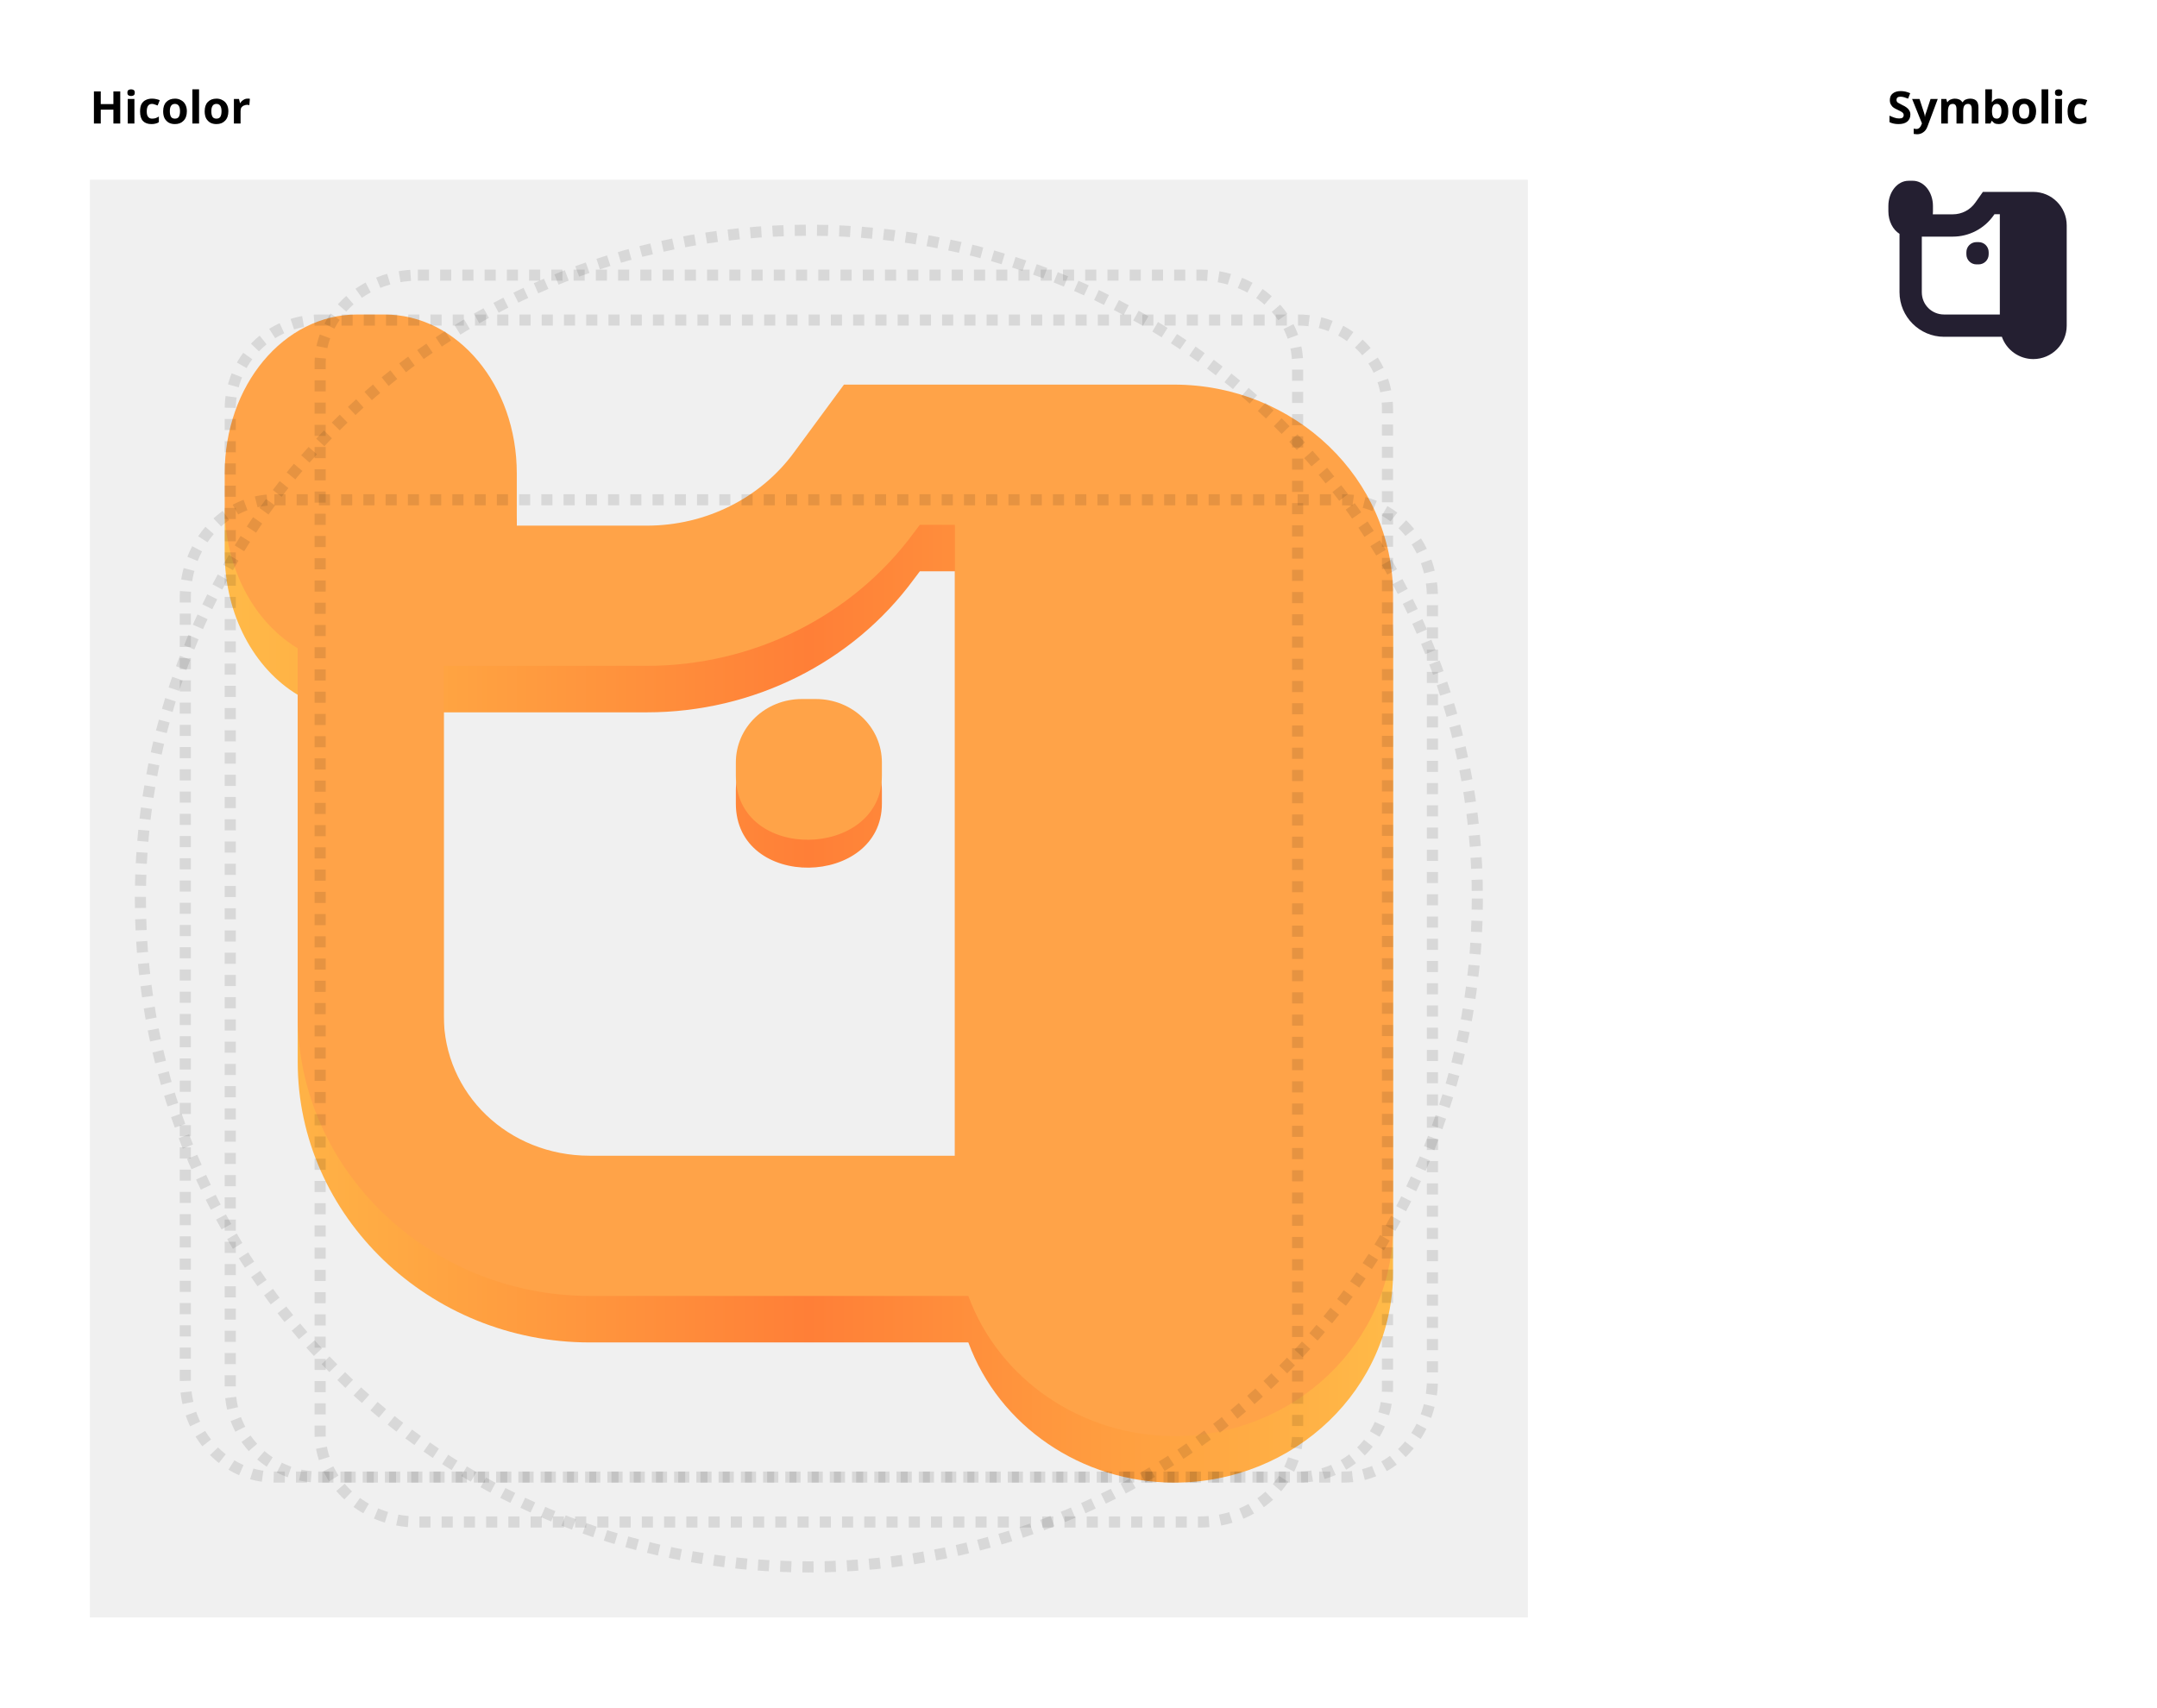
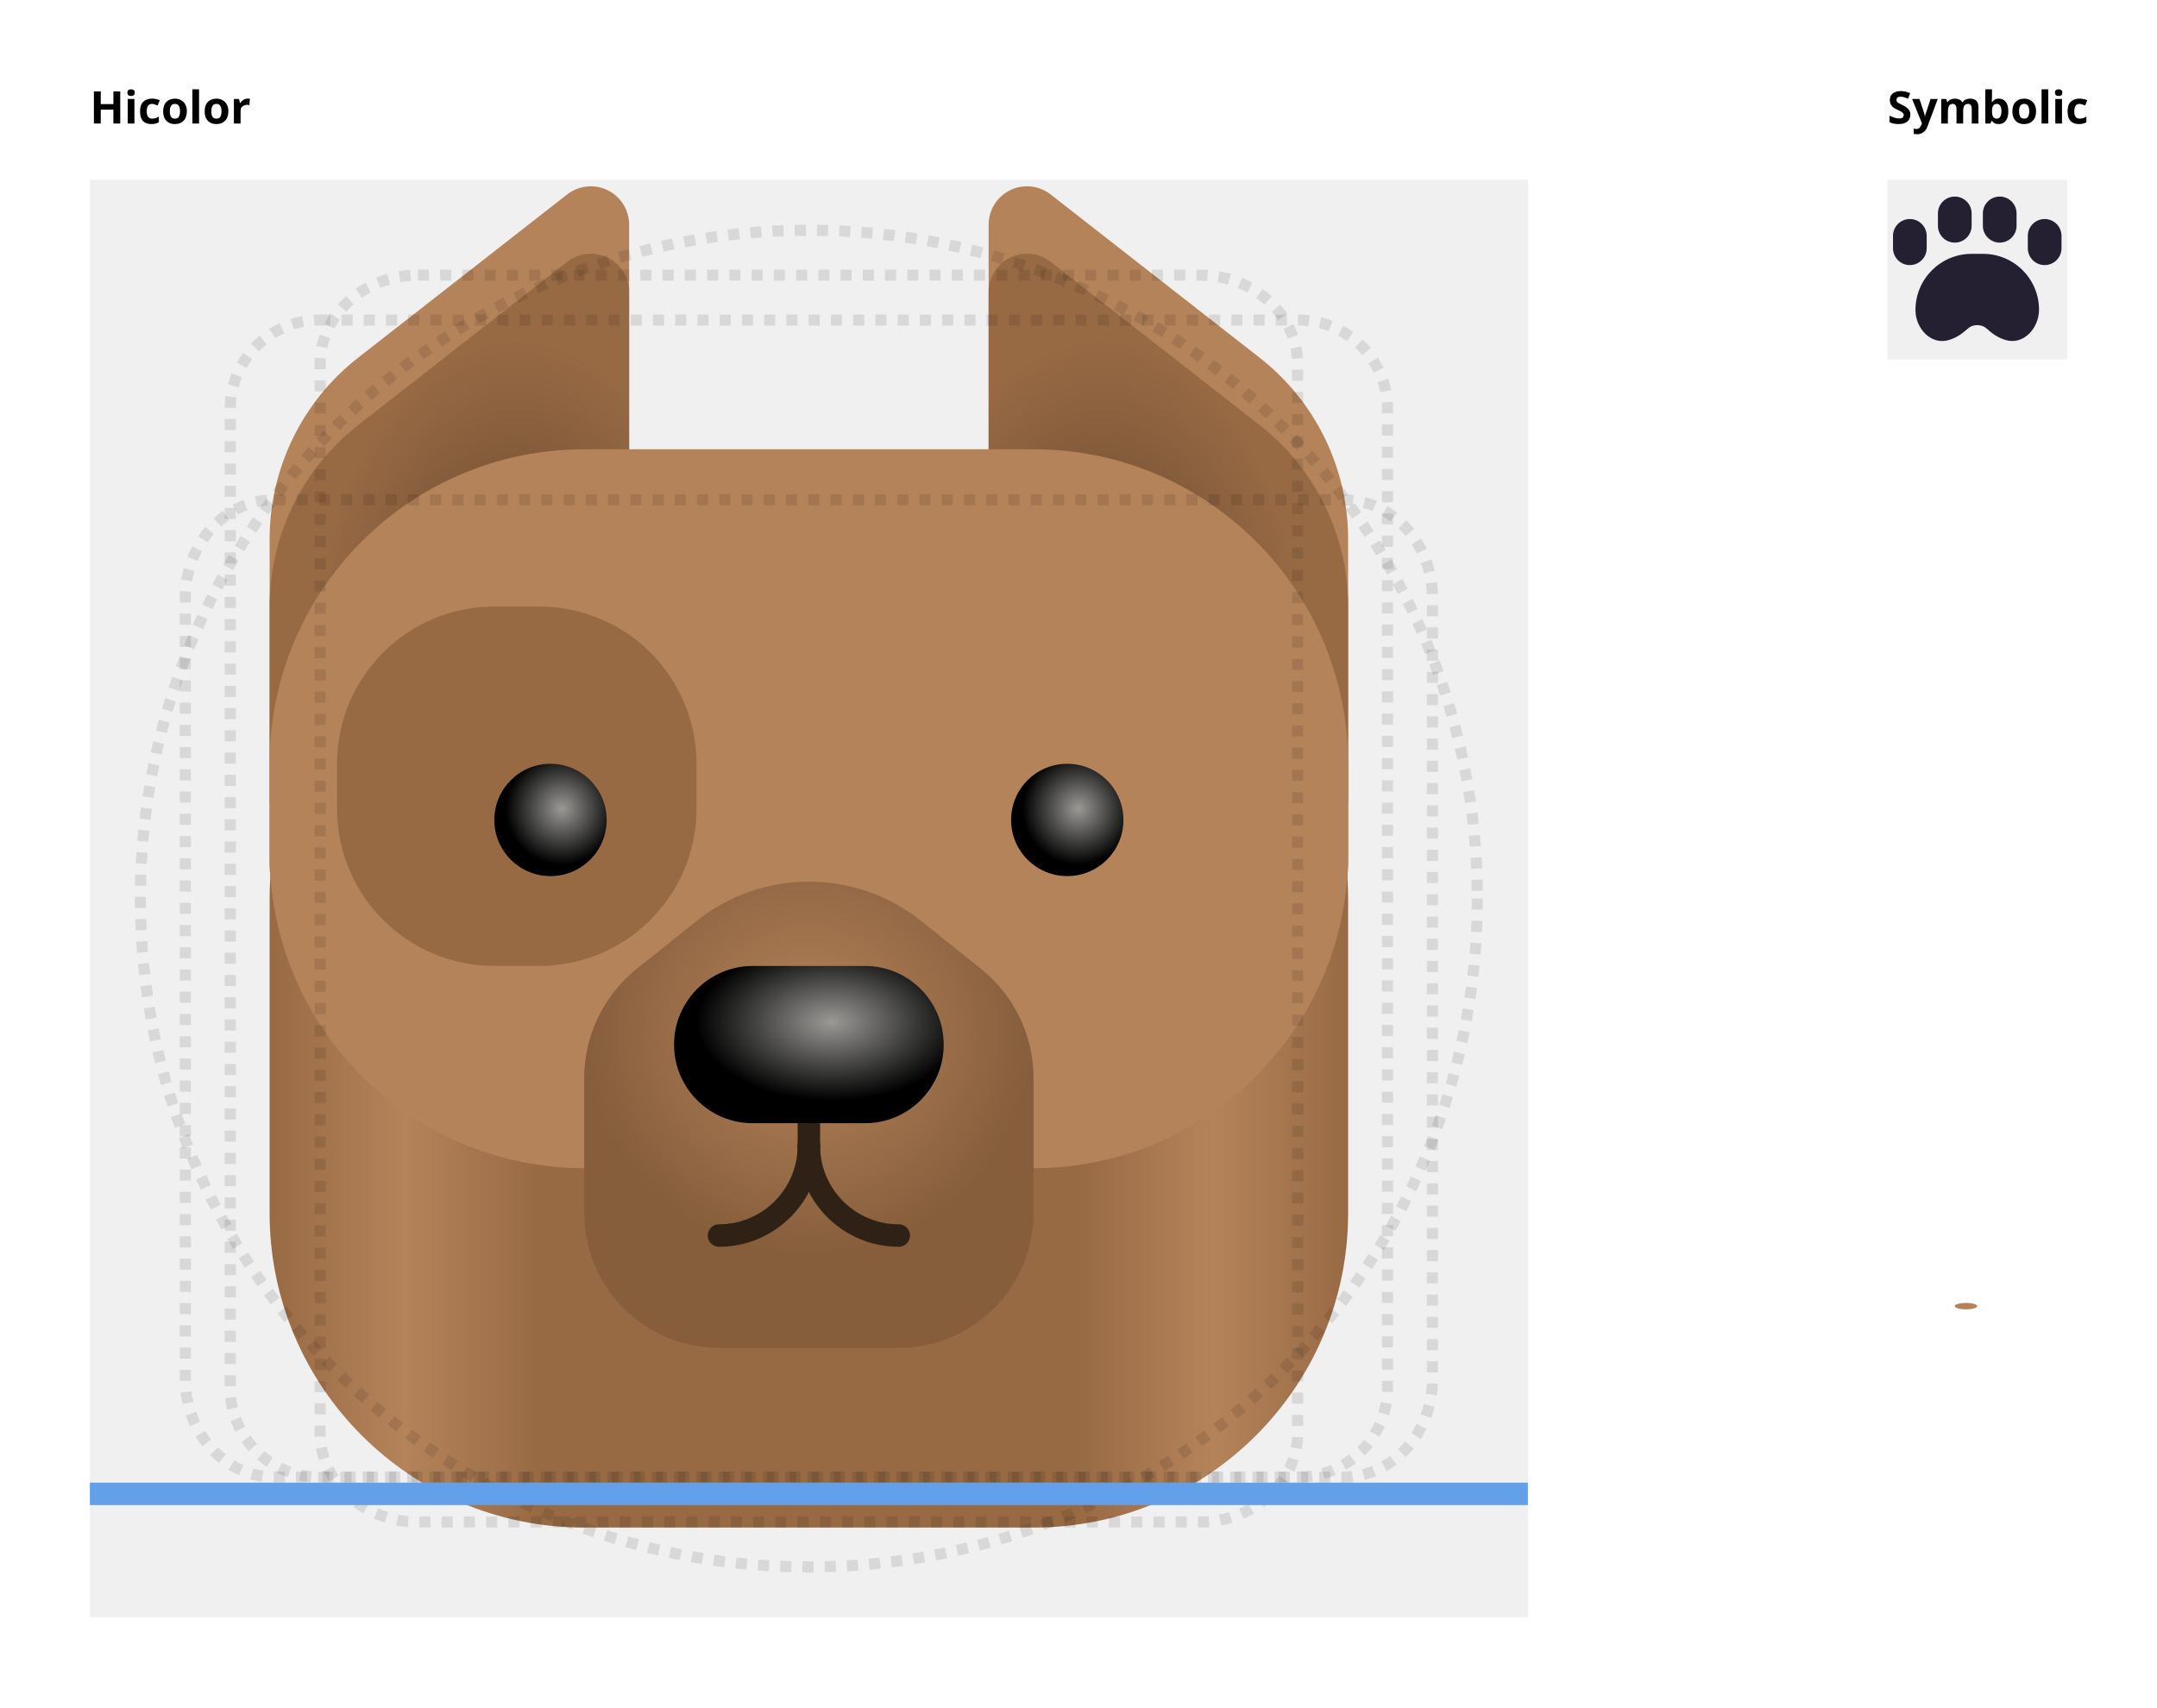
- <svg xmlns="http://www.w3.org/2000/svg" xmlns:xlink="http://www.w3.org/1999/xlink" width="192" height="152" id="svg11300" version="1.0" style="display:inline;enable-background:new" viewBox="0 0 192 152">
+ <svg xmlns="http://www.w3.org/2000/svg" xmlns:xlink="http://www.w3.org/1999/xlink" width="192" height="152" id="svg11300" version="1.0" style="display:inline;enable-background:new" viewBox="0 0 192 152" xml:space="preserve">
  <defs id="defs3">
-     <linearGradient id="linearGradient2">
-       <stop style="stop-color:#ffba48;stop-opacity:1;" offset="0" id="stop2" />
-       <stop style="stop-color:#ff7f37;stop-opacity:1;" offset="0.5" id="stop4" />
-       <stop style="stop-color:#ffba48;stop-opacity:1;" offset="1" id="stop3" />
+     <linearGradient id="linearGradient81">
+       <stop style="stop-color:#986a44;stop-opacity:1;" offset="0" id="stop76" />
+       <stop style="stop-color:#b5835a;stop-opacity:1" offset="0.125" id="stop77" />
+       <stop style="stop-color:#986a44;stop-opacity:1;" offset="0.25" id="stop78" />
+       <stop style="stop-color:#986a44;stop-opacity:1;" offset="0.75" id="stop79" />
+       <stop style="stop-color:#b5835a;stop-opacity:1" offset="0.875" id="stop80" />
+       <stop style="stop-color:#986a44;stop-opacity:1;" offset="1" id="stop81" />
    </linearGradient>
-     <linearGradient y2="236" x2="96" y1="236" x1="32" gradientTransform="translate(604.8168,170.5864)" gradientUnits="userSpaceOnUse" id="linearGradient1099" xlink:href="#linearGradient1036" />
-     <linearGradient id="linearGradient1036">
-       <stop id="stop1032" offset="0" style="stop-color:#d5d3cf;stop-opacity:1;" />
-       <stop id="stop1034" offset="1" style="stop-color:#f6f5f4;stop-opacity:1" />
+     <linearGradient id="linearGradient183">
+       <stop style="stop-color:#63452c;stop-opacity:1" offset="0" id="stop183" />
+       <stop style="stop-color:#986a44;stop-opacity:1;" offset="1" id="stop184" />
    </linearGradient>
-     <radialGradient r="32" fy="-76" fx="-244" cy="-76" cx="-244" gradientTransform="matrix(0.8833333,0,0,0.8833333,-460.3502,463.1197)" gradientUnits="userSpaceOnUse" id="radialGradient1103" xlink:href="#linearGradient1069" />
-     <linearGradient id="linearGradient1069">
-       <stop id="stop1065" offset="0" style="stop-color:#d5d3cf;stop-opacity:1" />
-       <stop id="stop1067-1" offset="1" style="stop-color:#949390;stop-opacity:1" />
+     <linearGradient id="linearGradient159">
+       <stop style="stop-color:#b5835a;stop-opacity:1" offset="0" id="stop159" />
+       <stop style="stop-color:#865e3c;stop-opacity:1" offset="1" id="stop160" />
    </linearGradient>
-     <linearGradient gradientUnits="userSpaceOnUse" y2="232" x2="64" y1="262.5" x1="64" id="linearGradient1027" xlink:href="#linearGradient1025" gradientTransform="translate(-470.5864,432.8168)" />
-     <linearGradient id="linearGradient1025">
-       <stop id="stop1021" offset="0" style="stop-color:#9a9996;stop-opacity:1" />
-       <stop id="stop1023" offset="1" style="stop-color:#77767b;stop-opacity:1" />
+     <linearGradient id="linearGradient9">
+       <stop style="stop-color:#9a9996;stop-opacity:1" offset="0" id="stop10" />
+       <stop style="stop-color:#000000;stop-opacity:1;" offset="1" id="stop11" />
    </linearGradient>
-     <clipPath clipPathUnits="userSpaceOnUse" id="clipPath1609-7">
-       <path id="path1611-5" d="m 252,116 28,-28 v -8 h -36 v 36 z" style="fill:#e74747;stroke:none;stroke-width:0.25px;stroke-linecap:butt;stroke-linejoin:miter;stroke-opacity:1" />
-     </clipPath>
-     <linearGradient id="linearGradient1697">
-       <stop id="stop1685" offset="0" style="stop-color:#deddda;stop-opacity:1" />
-       <stop style="stop-color:#eeeeec;stop-opacity:1" offset="0.045" id="stop1687" />
-       <stop id="stop1689" offset="0.091" style="stop-color:#deddda;stop-opacity:1" />
-       <stop style="stop-color:#deddda;stop-opacity:1" offset="0.909" id="stop1691" />
-       <stop id="stop1693" offset="0.955" style="stop-color:#eeeeec;stop-opacity:1" />
-       <stop id="stop1695" offset="1" style="stop-color:#c0bfbc;stop-opacity:1" />
-     </linearGradient>
-     <clipPath clipPathUnits="userSpaceOnUse" id="clipPath1289">
-       <path style="display:inline;opacity:1;vector-effect:none;fill:none;fill-opacity:1;stroke:#000000;stroke-width:4;stroke-linecap:round;stroke-linejoin:round;stroke-miterlimit:4;stroke-dasharray:none;stroke-dashoffset:0;stroke-opacity:1;marker:none;marker-start:none;marker-mid:none;marker-end:none;paint-order:normal;enable-background:new" d="m 64,-148 h 64 l 64,-64 64,64 h 192 c 17.728,0 32,14.272 32,32 v 288 c 0,17.728 -14.272,32 -32,32 H 256 l -64,-64 -64,64 H 64 C 46.272,204 32,189.728 32,172 v -288 c 0,-17.728 14.409,-34.199 32,-32 z" id="path1291" />
-     </clipPath>
-     <linearGradient id="paint3_linear-2-6-5" x2="1" gradientUnits="userSpaceOnUse" gradientTransform="matrix(0,6,-12,0,-64,209.9969)">
-       <stop stop-color="#C01C27" id="stop91-0-7-4" />
-       <stop offset="1" stop-color="#E01B24" id="stop93-2-5-7" />
-     </linearGradient>
-     <clipPath clipPathUnits="userSpaceOnUse" id="clipPath1609">
-       <path id="path1611" d="m 252,116 28,-28 v -8 h -36 v 36 z" style="fill:#e74747;stroke:none;stroke-width:0.25px;stroke-linecap:butt;stroke-linejoin:miter;stroke-opacity:1" />
-     </clipPath>
-     <filter style="color-interpolation-filters:sRGB;" id="filter10" x="-0.11" y="-0.087" width="1.312" height="1.247">
-       <feFlood result="flood" in="SourceGraphic" flood-opacity="0.498" flood-color="rgb(0,0,0)" id="feFlood9" />
-       <feGaussianBlur result="blur" in="SourceGraphic" stdDeviation="3" id="feGaussianBlur9" />
-       <feOffset result="offset" in="blur" dx="6" dy="6" id="feOffset9" />
-       <feComposite result="comp1" operator="in" in="flood" in2="offset" id="feComposite9" />
-       <feComposite result="comp2" operator="over" in="SourceGraphic" in2="comp1" id="feComposite10" />
-     </filter>
-     <filter style="color-interpolation-filters:sRGB" id="filter10-1" x="-0.11" y="-0.087" width="1.312" height="1.247">
-       <feFlood result="flood" in="SourceGraphic" flood-opacity="0.498" flood-color="rgb(0,0,0)" id="feFlood9-8" />
-       <feGaussianBlur result="blur" in="SourceGraphic" stdDeviation="3" id="feGaussianBlur9-7" />
-       <feOffset result="offset" in="blur" dx="6" dy="6" id="feOffset9-9" />
-       <feComposite result="comp1" operator="in" in="flood" in2="offset" id="feComposite9-2" />
-       <feComposite result="comp2" operator="over" in="SourceGraphic" in2="comp1" id="feComposite10-0" />
-     </filter>
-     <filter style="color-interpolation-filters:sRGB" id="filter10-4" x="-0.11" y="-0.087" width="1.312" height="1.247">
-       <feFlood result="flood" in="SourceGraphic" flood-opacity="0.498" flood-color="rgb(0,0,0)" id="feFlood9-3" />
-       <feGaussianBlur result="blur" in="SourceGraphic" stdDeviation="3" id="feGaussianBlur9-1" />
-       <feOffset result="offset" in="blur" dx="6" dy="6" id="feOffset9-4" />
-       <feComposite result="comp1" operator="in" in="flood" in2="offset" id="feComposite9-9" />
-       <feComposite result="comp2" operator="over" in="SourceGraphic" in2="comp1" id="feComposite10-2" />
-     </filter>
-     <filter style="color-interpolation-filters:sRGB" id="filter10-6" x="-0.11" y="-0.087" width="1.312" height="1.247">
-       <feFlood result="flood" in="SourceGraphic" flood-opacity="0.498" flood-color="rgb(0,0,0)" id="feFlood9-1" />
-       <feGaussianBlur result="blur" in="SourceGraphic" stdDeviation="3" id="feGaussianBlur9-8" />
-       <feOffset result="offset" in="blur" dx="6" dy="6" id="feOffset9-7" />
-       <feComposite result="comp1" operator="in" in="flood" in2="offset" id="feComposite9-92" />
-       <feComposite result="comp2" operator="over" in="SourceGraphic" in2="comp1" id="feComposite10-02" />
-     </filter>
-     <linearGradient id="q" x1="89.173" x2="92.043" xlink:href="#i" y1="103.555" y2="103.555" gradientTransform="translate(-14.99919,177.9993)" />
-     <linearGradient id="i" gradientUnits="userSpaceOnUse">
-       <stop offset="0" stop-color="#ff7d1f" id="stop15" />
-       <stop offset="1" stop-color="#e56100" id="stop16" />
-     </linearGradient>
-     <linearGradient id="p" x1="84.059" x2="86.902" xlink:href="#g-2" y1="102.491" y2="102.491" gradientTransform="translate(-14.99919,177.999)" />
-     <linearGradient id="g-2" gradientUnits="userSpaceOnUse">
-       <stop offset="0" stop-color="#ff7d1f" id="stop13" />
-       <stop offset="1" stop-color="#e66100" id="stop14" />
-     </linearGradient>
-     <linearGradient id="o" gradientUnits="userSpaceOnUse" x1="67.617" x2="70.063" y1="113.79" y2="113.79" gradientTransform="translate(-14.99919,177.999)">
-       <stop offset="0" stop-color="#ff7e1f" id="stop17" />
-       <stop offset="1" stop-color="#e56100" id="stop18" />
-     </linearGradient>
-     <linearGradient id="n" x1="61.229" x2="63.87" xlink:href="#g-2" y1="114.149" y2="114.149" gradientTransform="translate(-14.99919,177.999)" />
-     <linearGradient id="m" x1="39.557" x2="42.307" xlink:href="#i" y1="111.77" y2="111.77" gradientTransform="translate(-14.99919,177.999)" />
-     <linearGradient id="l" x1="33.944" x2="36.756" xlink:href="#i" y1="110.726" y2="110.726" gradientTransform="translate(-14.99919,177.999)" />
-     <linearGradient id="k" x1="42.433" x2="63.27" xlink:href="#i" y1="74.461" y2="74.461" gradientTransform="translate(-14.99919,178.4992)" />
-     <linearGradient id="j" x1="69.652" x2="76.743" xlink:href="#i" y1="72.654" y2="72.654" gradientTransform="translate(-14.99919,177.999)" />
-     <linearGradient id="h" x1="73.777" x2="95.782" xlink:href="#g-2" y1="59.232" y2="59.232" gradientTransform="translate(-14.99919,178.4987)" />
-     <linearGradient id="f-9" gradientUnits="userSpaceOnUse" x1="42.729" x2="66.34" y1="51.688" y2="51.688" gradientTransform="translate(-14.99919,177.999)">
-       <stop offset="0" stop-opacity="0.2" id="stop19" style="stop-color:#040301;stop-opacity:1;" />
-       <stop offset="1" stop-color="#060401" id="stop20" style="stop-color:#000000;stop-opacity:0.319;" />
-     </linearGradient>
-     <linearGradient id="e-1" gradientUnits="userSpaceOnUse" x1="35.39" x2="43.336" y1="37.859" y2="37.859" gradientTransform="translate(-14.99919,177.999)">
-       <stop offset="0" stop-color="#060401" id="stop21" />
-       <stop offset="1" stop-opacity="0.2" id="stop22" style="stop-color:#000000;stop-opacity:0.32;" />
-     </linearGradient>
-     <linearGradient id="d-2" gradientTransform="matrix(1.34216,0,0,1.34209,-38.63859,-79.21173)" gradientUnits="userSpaceOnUse" x1="60.661" x2="73.676" y1="218.379" y2="218.379">
-       <stop offset="0" stop-color="#ff7e1f" id="stop23" />
-       <stop offset="1" stop-color="#e56000" id="stop24" />
-     </linearGradient>
-     <linearGradient id="c-7" gradientUnits="userSpaceOnUse" x1="66.683" x2="93.02" y1="22.149" y2="22.149" gradientTransform="translate(-14.99919,178.0993)">
-       <stop offset="0" stop-color="#b48755" id="stop25" />
-       <stop offset="1" stop-color="#865e3c" id="stop26" />
-     </linearGradient>
-     <linearGradient id="b-0" gradientUnits="userSpaceOnUse" x1="10" x2="34.34" y1="26.235" y2="26.235" gradientTransform="translate(-14.99919,178.199)">
-       <stop offset="0" stop-color="#b38156" id="stop27" />
-       <stop offset="1" stop-color="#865f3c" id="stop28" />
-     </linearGradient>
-     <linearGradient id="a-9" gradientTransform="matrix(1.042064,0,0,1.04049,-14.72338,-4.169216)" gradientUnits="userSpaceOnUse" x1="36.445" x2="101.974" y1="234.827" y2="234.827">
-       <stop offset="0" stop-color="#ff8838" id="stop29" style="stop-color:#994200;stop-opacity:1;" />
-       <stop offset="0.25" stop-color="#ff8838" id="stop1" style="stop-color:#ff8838;stop-opacity:1;" />
-       <stop offset="0.5" stop-color="#984100" id="stop30" style="stop-color:#994200;stop-opacity:1;" />
-     </linearGradient>
-     <linearGradient xlink:href="#linearGradient2" id="linearGradient3" x1="17" y1="233.027" x2="111.055" y2="233.027" gradientUnits="userSpaceOnUse" gradientTransform="translate(0,3.9)" />
+     <radialGradient xlink:href="#linearGradient9" id="radialGradient9" cx="46" cy="214" fx="46" fy="214" r="5" gradientUnits="userSpaceOnUse" gradientTransform="translate(-4,14)" />
+     <radialGradient xlink:href="#linearGradient9" id="radialGradient11" cx="84" cy="214" fx="84" fy="214" r="5" gradientUnits="userSpaceOnUse" gradientTransform="translate(4,14)" />
+     <linearGradient xlink:href="#linearGradient81" id="linearGradient24" x1="16" y1="250" x2="112" y2="250" gradientUnits="userSpaceOnUse" gradientTransform="matrix(1,0,0,1.105263,1.1447576e-5,-26.31579)" />
+     <radialGradient xlink:href="#linearGradient9" id="radialGradient73" cx="66" cy="259.571" fx="66" fy="259.571" r="12" gradientTransform="matrix(1,0,0,0.5833333,0,95.58333)" gradientUnits="userSpaceOnUse" />
+     <radialGradient xlink:href="#linearGradient159" id="radialGradient160" cx="64" cy="259.897" fx="64" fy="259.897" r="20" gradientTransform="matrix(1,0,0,0.9876953,0,3.300696)" gradientUnits="userSpaceOnUse" />
+     <radialGradient xlink:href="#linearGradient183" id="radialGradient23" gradientUnits="userSpaceOnUse" gradientTransform="matrix(1.125,0,0,1.749999,-4.25,-153.5545)" cx="34" cy="207.746" fx="34" fy="207.746" r="16" />
+     <radialGradient xlink:href="#linearGradient183" id="radialGradient25" gradientUnits="userSpaceOnUse" gradientTransform="matrix(1.125,0,0,1.749999,-4.25,-153.5545)" cx="34" cy="207.746" fx="34" fy="207.746" r="16" />
  </defs>
  <g id="layer1" style="display:inline" transform="translate(8,-156)">
    <g id="layer4" style="display:inline">
      <rect y="172" x="9.2651362e-08" height="128" width="128" id="hicolor" style="display:inline;overflow:visible;visibility:visible;fill:#f0f0f0;fill-opacity:0;fill-rule:nonzero;stroke:none;stroke-width:0.5;marker:none;enable-background:accumulate" />
      <rect style="display:inline;overflow:visible;visibility:visible;fill:#f0f0f0;fill-opacity:0;fill-rule:nonzero;stroke:none;stroke-width:0.5;marker:none;enable-background:accumulate" id="symbolic" width="16" height="16" x="160" y="172" />
    </g>
    <g id="layer2" style="display:inline">
      <g style="display:inline;fill:#000000;enable-background:new" transform="matrix(7.991171,0,0,8.003641,-167.7909,-4846.078)" id="g12027" />
      <rect style="display:inline;overflow:visible;visibility:visible;fill:#f0f0f0;fill-opacity:1;fill-rule:nonzero;stroke:none;stroke-width:0.5;marker:none;enable-background:accumulate" id="128" width="128" height="128" x="9.2651362e-08" y="172" />
      <g id="g883" style="fill:none;fill-opacity:0.251;stroke:#a579b3;stroke-opacity:1" transform="translate(-24,24)" />
      <g id="g900" style="fill:none;fill-opacity:0.251;stroke:#a579b3;stroke-opacity:1" transform="translate(-24,24)" />
+       <rect y="172" x="160" height="16" width="16" id="16" style="display:inline;overflow:visible;visibility:visible;fill:#f0f0f0;fill-opacity:1;fill-rule:nonzero;stroke:none;stroke-width:0.5;marker:none;enable-background:accumulate" />
      <text xml:space="preserve" style="font-style:normal;font-variant:normal;font-weight:bold;font-stretch:normal;font-size:4px;line-height:125%;font-family:Cantarell;-inkscape-font-specification:'Cantarell, Bold';text-align:start;writing-mode:lr-tb;text-anchor:start;display:inline;fill:#000000;fill-opacity:1;stroke:none;stroke-width:0.333;enable-background:new" x="0" y="167" id="text863">
        <tspan style="font-size:4px;stroke-width:0.333" id="tspan861" x="0" y="167">Hicolor</tspan>
      </text>
      <text id="text867" y="167" x="160" style="font-style:normal;font-variant:normal;font-weight:bold;font-stretch:normal;font-size:4px;line-height:125%;font-family:Cantarell;-inkscape-font-specification:'Cantarell, Bold';text-align:start;writing-mode:lr-tb;text-anchor:start;display:inline;fill:#000000;fill-opacity:1;stroke:none;stroke-width:0.333;enable-background:new" xml:space="preserve">
        <tspan y="167" x="160" id="tspan865" style="font-size:4px;stroke-width:0.333">Symbolic</tspan>
      </text>
    </g>
    <g id="layer9" style="display:inline">
-       <g style="display:inline;enable-background:new" id="g1096-6" transform="translate(367.9427,0.1901674)" />
-       <filter id="a" height="1" width="1" x="0" y="0">
-         <feColorMatrix color-interpolation-filters="sRGB" values="0 0 0 0 1 0 0 0 0 1 0 0 0 0 1 0 0 0 1 0" id="feColorMatrix1" />
-       </filter>
-       <mask id="b">
-         <g filter="url(#a)" id="g1">
-           <path d="m -1.6 -1.6 h 19.2 v 19.2 h -19.2 z" fill-opacity="0.5" id="path1-2" />
-         </g>
-       </mask>
-       <clipPath id="c">
-         <path d="m 0 0 h 1600 v 1200 h -1600 z" id="path2-2" />
-       </clipPath>
-       <mask id="d">
-         <g filter="url(#a)" id="g3">
-           <path d="m -1.6 -1.6 h 19.2 v 19.2 h -19.2 z" fill-opacity="0.7" id="path3-6" />
-         </g>
-       </mask>
-       <clipPath id="e">
-         <path d="m 0 0 h 1600 v 1200 h -1600 z" id="path4-1" />
-       </clipPath>
-       <mask id="f">
-         <g filter="url(#a)" id="g5">
-           <path d="m -1.6 -1.6 h 19.2 v 19.2 h -19.2 z" fill-opacity="0.35" id="path5-0" />
-         </g>
-       </mask>
-       <clipPath id="g">
-         <path d="m 0 0 h 1600 v 1200 h -1600 z" id="path6-61" />
-       </clipPath>
-       <g mask="url(#b)" id="g8" transform="translate(159,170)">
-         <g clip-path="url(#c)" transform="translate(-260,-160)" id="g7">
-           <path d="m 550,182 c -0.352,0.004 -0.695,0.102 -1,0.281 v 3.438 c 0.305,0.18 0.648,0.277 1,0.281 1.105,0 2,-0.895 2,-2 0,-1.105 -0.895,-2 -2,-2 z m 0,5 c -0.34,0 -0.68,0.059 -1,0.176 V 194 h 4 v -4 c 0,-1.656 -1.344,-3 -3,-3 z m 0,0" id="path7-5" />
-         </g>
+       <g id="g71" />
+       <g id="g75" transform="translate(0,-2)">
+         <path style="opacity:1;fill:#b5835a;fill-opacity:1;stroke:none;stroke-width:2;stroke-linecap:round;stroke-linejoin:round;stroke-dasharray:none;stroke-opacity:1" d="m 44,229 0,-51 a 3.414,3.414 26.001 0 0 -5.516,-2.69 L 19.879,189.845 A 20.498,20.498 116.001 0 0 12,205.998 V 229 a 7,7 45 0 0 7,7 h 18 a 7,7 135 0 0 7,-7 z" id="path184" transform="matrix(-1,0,0,1,124,0)" />
+         <path style="opacity:1;fill:url(#radialGradient25);stroke:none;stroke-width:2;stroke-linecap:round;stroke-linejoin:round;stroke-dasharray:none;stroke-opacity:1" d="m 44,229 0,-51 a 3.414,3.414 26.001 0 0 -5.516,-2.69 L 19.879,189.845 A 20.498,20.498 116.001 0 0 12,205.998 V 229 a 7,7 45 0 0 7,7 h 18 a 7,7 135 0 0 7,-7 z" id="path23" transform="matrix(-1,0,0,1,124,6)" />
      </g>
-       <g mask="url(#d)" id="g10" transform="translate(159,170)">
-         <g clip-path="url(#e)" transform="translate(-260,-160)" id="g9">
-           <path d="m 569,182 v 4 c 1.105,0 2,-0.895 2,-2 0,-1.105 -0.895,-2 -2,-2 z m 0,5 v 7 h 3 v -4 c 0,-1.656 -1.344,-3 -3,-3 z m 0,0" id="path8-94" />
-         </g>
+       <rect style="fill:url(#linearGradient24);stroke:none;stroke-width:7.813;stroke-linecap:round;stroke-linejoin:round" id="rect1" width="96" height="84" x="16" y="208" rx="28" ry="28" />
+       <g id="g76" transform="translate(8,-2)">
+         <path style="opacity:1;fill:#b5835a;fill-opacity:1;stroke:none;stroke-width:2;stroke-linecap:round;stroke-linejoin:round;stroke-dasharray:none;stroke-opacity:1" d="m 44,229 0,-51 a 3.414,3.414 26.001 0 0 -5.516,-2.69 L 19.879,189.845 A 20.498,20.498 116.001 0 0 12,205.998 V 229 a 7,7 45 0 0 7,7 h 18 a 7,7 135 0 0 7,-7 z" id="path91" transform="translate(-4)" />
+         <path style="opacity:1;fill:url(#radialGradient23);stroke:none;stroke-width:2;stroke-linecap:round;stroke-linejoin:round;stroke-dasharray:none;stroke-opacity:1" d="m 44,229 0,-51 a 3.414,3.414 26.001 0 0 -5.516,-2.69 L 19.879,189.845 A 20.498,20.498 116.001 0 0 12,205.998 V 229 a 7,7 45 0 0 7,7 h 18 a 7,7 135 0 0 7,-7 z" id="path22" transform="translate(-4,6)" />
      </g>
-       <g mask="url(#f)" id="g12" transform="translate(159,170)" style="display:inline">
-         <g clip-path="url(#g)" transform="translate(-260,-160)" id="g11">
-           <path d="m 573,182.27 v 3.449 c 0.613,-0.355 0.996,-1.008 1,-1.719 0,-0.715 -0.383,-1.375 -1,-1.73 z m 0,4.906 V 194 h 2 v -4 c 0,-1.27 -0.801,-2.402 -2,-2.824 z m 0,0" id="path10-9" />
-         </g>
+       <rect style="fill:#b5835a;stroke:none;stroke-width:7.428;stroke-linecap:round;stroke-linejoin:round" id="rect2" width="96" height="64" x="16" y="196" rx="28" ry="28" />
+       <path style="opacity:1;fill:url(#radialGradient160);fill-opacity:1;stroke:none;stroke-width:2;stroke-linecap:round;stroke-linejoin:round;stroke-dasharray:none;stroke-opacity:1" d="m 54,250 -5.315,4.252 A 12.484,12.484 115.67 0 0 44,264 v 12 a 12,12 45 0 0 12,12 h 16 a 12,12 135 0 0 12,-12 v -12 a 12.484,12.484 64.33 0 0 -4.685,-9.748 L 74,250 a 16.008,16.008 0 0 0 -20,0 z" id="path142" transform="translate(0,-12)" />
+       <rect style="fill:#986a44;fill-opacity:1;stroke:none;stroke-width:7.813;stroke-linecap:round;stroke-linejoin:round" id="rect106" width="32" height="32" x="22" y="210" rx="14" ry="14" />
+       <circle style="fill:url(#radialGradient9);stroke:none;stroke-width:6;stroke-linecap:round;stroke-linejoin:round" id="path2" cx="41" cy="229" r="5" />
+       <circle style="fill:url(#radialGradient11);stroke:none;stroke-width:6;stroke-linecap:round;stroke-linejoin:round" id="circle2" cx="87" cy="229" r="5" />
+       <g id="g146" style="stroke:#2f2115;stroke-opacity:1" transform="translate(0,-14)">
+         <path style="fill:#b5835a;fill-opacity:1;stroke:#2f2115;stroke-width:2;stroke-linecap:round;stroke-linejoin:round;stroke-dasharray:none;stroke-opacity:1" d="m 64,262 v 10" id="path144" />
+         <path style="fill:none;fill-opacity:1;stroke:#2f2115;stroke-width:2;stroke-linecap:round;stroke-linejoin:round;stroke-opacity:1" id="path145" d="m 64,272 a 8,8 0 0 1 -8,8" />
+         <path style="fill:none;fill-opacity:1;stroke:#2f2115;stroke-width:2;stroke-linecap:round;stroke-linejoin:round;stroke-opacity:1" id="path146" d="m -64,272 a 8,8 0 0 1 -8,8" transform="scale(-1,1)" />
      </g>
-       <path d="m 161.886,172.094 c -0.996,0 -1.798,1.004 -1.798,2.248 v 0.465 c 0,0.884 0.403,1.643 0.992,2.012 v 5.197 c 0,2.182 1.787,3.969 3.969,3.969 h 5.143 c 0.419,1.186 1.539,1.98 2.794,1.984 1.643,0 2.977,-1.333 2.977,-2.977 v -8.93 c 0,-1.643 -1.333,-2.977 -2.977,-2.977 h -4.484 l -0.674,0.953 c -0.457,0.655 -1.205,1.043 -2.004,1.043 h -1.779 c 0.008,-0.093 0.012,-0.182 0.012,-0.275 v -0.465 c -2e-5,-1.244 -0.802,-2.248 -1.798,-2.248 z m 7.647,2.977 h 0.477 V 184 h -4.961 c -1.108,0 -1.984,-0.876 -1.984,-1.984 v -4.949 h 2.76 c 1.442,0 2.794,-0.702 3.628,-1.884 z m -1.601,2.484 c -0.5,0 -0.899,0.399 -0.899,0.899 v 0.186 c 0,0.5 0.399,0.899 0.899,0.899 h 0.186 c 0.5,0 0.899,-0.399 0.899,-0.899 v -0.186 c 0,-0.5 -0.399,-0.899 -0.899,-0.899 z" fill="#222222" id="path12-0" style="fill:#241f31;stroke-width:0.992" />
-       <g id="g2" transform="matrix(1.10574,0,0,1.061716,-6.797576,-13.47908)">
-         <path d="M 27.655,189.9 C 21.753,189.9 17,195.847 17,203.218 v 2.755 c 0,5.236 2.388,9.736 5.878,11.918 v 30.793 c 0,12.928 10.586,23.514 23.514,23.514 h 30.471 c 2.48,7.027 9.116,11.734 16.556,11.757 9.736,0 17.635,-7.899 17.635,-17.635 v -52.906 c 0,-9.736 -7.899,-17.635 -17.635,-17.635 H 66.852 l -3.996,5.649 c -2.71,3.881 -7.141,6.177 -11.872,6.177 H 40.445 c 0.047,-0.551 0.069,-1.079 0.069,-1.63 v -2.755 C 40.514,195.847 35.761,189.9 29.859,189.9 Z m 45.305,17.635 h 2.824 v 52.906 H 46.392 c -6.567,0 -11.757,-5.189 -11.757,-11.757 v -29.323 h 16.349 c 8.542,0 16.556,-4.156 21.493,-11.16 z m -9.484,13.022 c -2.962,0 -5.327,2.392 -5.327,5.354 v 1.102 c 0,7.31 11.757,7.017 11.757,0 v -1.102 c 0,-2.962 -2.365,-5.354 -5.327,-5.354 z" fill="#222222" id="path12-0-6" style="display:inline;fill:url(#linearGradient3);stroke-width:5.878;enable-background:new" />
-         <path d="M 27.655,186 C 21.753,186 17,191.947 17,199.318 v 2.755 c 0,5.236 2.388,9.736 5.878,11.918 v 30.793 c 0,12.928 10.586,23.514 23.514,23.514 h 30.471 c 2.48,7.027 9.116,11.734 16.556,11.757 9.736,0 17.635,-7.899 17.635,-17.635 v -52.906 c 0,-9.736 -7.899,-17.635 -17.635,-17.635 H 66.852 l -3.996,5.649 c -2.71,3.881 -7.141,6.177 -11.872,6.177 H 40.445 c 0.047,-0.551 0.069,-1.079 0.069,-1.63 v -2.755 C 40.514,191.947 35.761,186 29.859,186 Z m 45.305,17.635 h 2.824 v 52.906 H 46.392 c -6.567,0 -11.757,-5.189 -11.757,-11.757 v -29.323 h 16.349 c 8.542,0 16.556,-4.156 21.493,-11.16 z m -9.484,14.609 c -2.962,0 -5.327,2.365 -5.327,5.327 v 1.102 c 0,7.31 11.757,7.017 11.757,0 v -1.102 c 0,-2.962 -2.365,-5.327 -5.327,-5.327 z" fill="#222222" id="path12-0-6-5" style="display:inline;fill:#ffa348;stroke-width:5.878;enable-background:new" />
-       </g>
-       <rect y="172" x="160" height="16" width="16" id="16" style="display:none;overflow:visible;visibility:visible;fill:#f0f0f0;fill-opacity:1;fill-rule:nonzero;stroke:none;stroke-width:0.5;marker:none;enable-background:accumulate" />
+       <rect style="opacity:1;fill:url(#radialGradient73);fill-opacity:1;stroke:none;stroke-width:4;stroke-linecap:round;stroke-linejoin:round;stroke-dasharray:none;stroke-opacity:1" id="rect36" width="24" height="14" x="52" y="242" rx="7" ry="7" />
+       <rect style="opacity:1;fill:#b5835a;fill-opacity:1;stroke:none;stroke-width:4;stroke-linecap:round;stroke-linejoin:round;stroke-dasharray:none;stroke-opacity:1" id="rect47" width="2" height="0.571" x="166" y="272" rx="10" ry="0.571" />
    </g>
    <g id="layer3" style="display:inline">
      <circle cx="64" cy="236" r="59.504" id="circle2892" style="display:inline;opacity:0.1;vector-effect:none;fill:none;fill-opacity:1;stroke:#000000;stroke-width:0.99;stroke-linecap:butt;stroke-linejoin:miter;stroke-miterlimit:4;stroke-dasharray:0.99, 0.99;stroke-dashoffset:0;stroke-opacity:1;marker:none;marker-start:none;marker-mid:none;marker-end:none;paint-order:normal;enable-background:new" />
      <rect ry="7.929" rx="8.701" y="180.495" x="20.495" height="111.01" width="87.01" id="rect2894" style="display:inline;opacity:0.1;vector-effect:none;fill:none;fill-opacity:1;stroke:#000000;stroke-width:0.99;stroke-linecap:butt;stroke-linejoin:miter;stroke-miterlimit:4;stroke-dasharray:0.99, 0.99;stroke-dashoffset:0;stroke-opacity:1;marker:none;marker-start:none;marker-mid:none;marker-end:none;paint-order:normal;enable-background:new" />
      <rect ry="7.924" rx="7.924" y="184.495" x="12.495" height="103.01" width="103.01" id="rect2896" style="display:inline;opacity:0.1;vector-effect:none;fill:none;fill-opacity:1;stroke:#000000;stroke-width:0.99;stroke-linecap:butt;stroke-linejoin:miter;stroke-miterlimit:4;stroke-dasharray:0.99, 0.99;stroke-dashoffset:0;stroke-opacity:1;marker:none;marker-start:none;marker-mid:none;marker-end:none;paint-order:normal;enable-background:new" />
      <rect ry="8.701" rx="7.929" y="200.495" x="8.495" height="87.01" width="111.01" id="rect2898" style="display:inline;opacity:0.1;vector-effect:none;fill:none;fill-opacity:1;stroke:#000000;stroke-width:0.99;stroke-linecap:butt;stroke-linejoin:miter;stroke-miterlimit:4;stroke-dasharray:0.99, 0.99;stroke-dashoffset:0;stroke-opacity:1;marker:none;marker-start:none;marker-mid:none;marker-end:none;paint-order:normal;enable-background:new" />
-       <path id="path2900" d="M 2.6203015e-5,289 H 128" style="display:none;fill:none;stroke:#62a0ea;stroke-width:2;stroke-linecap:butt;stroke-linejoin:miter;stroke-miterlimit:4;stroke-dasharray:none;stroke-opacity:1;enable-background:new" />
+       <path id="path2900" d="M 2.6203015e-5,289 H 128" style="display:inline;fill:none;stroke:#62a0ea;stroke-width:2;stroke-linecap:butt;stroke-linejoin:miter;stroke-miterlimit:4;stroke-dasharray:none;stroke-opacity:1;enable-background:new" />
+     </g>
+     <g id="g1" transform="translate(0.5,0.6000061)">
+       <rect style="fill:#241f31;fill-opacity:1;stroke:none;stroke-width:1.5;stroke-linecap:round;stroke-linejoin:round" id="rect113" width="3" height="4.1" x="160" y="174.9" rx="1.5" />
+       <rect style="fill:#241f31;fill-opacity:1;stroke:none;stroke-width:1.5;stroke-linecap:round;stroke-linejoin:round" id="rect114" width="3" height="4.1" x="164" y="172.9" rx="1.5" />
+       <rect style="fill:#241f31;fill-opacity:1;stroke:none;stroke-width:1.5;stroke-linecap:round;stroke-linejoin:round" id="rect115" width="3" height="4.1" x="168" y="172.9" rx="1.5" />
+       <rect style="fill:#241f31;fill-opacity:1;stroke:none;stroke-width:1.5;stroke-linecap:round;stroke-linejoin:round" id="rect116" width="3" height="4.1" x="172" y="174.9" rx="1.5" />
+       <path id="rect117" style="fill:#241f31;fill-opacity:1;stroke:none;stroke-width:1;stroke-linecap:round;stroke-linejoin:round" d="m 162,184 c 0,1.657 1.41,3.168 2.999,2.665 0.806,-0.255 1.224,-0.632 1.709,-1.049 0.421,-0.361 1.164,-0.361 1.585,2.2e-4 0.484,0.415 0.9,0.791 1.701,1.046 1.592,0.507 3.006,-1.022 3.006,-2.699 A 4.982,4.982 44.79 0 0 168,179 h -1 a 5,5 135 0 0 -5,5 z" transform="translate(0,-1)" />
    </g>
  </g>
</svg>
